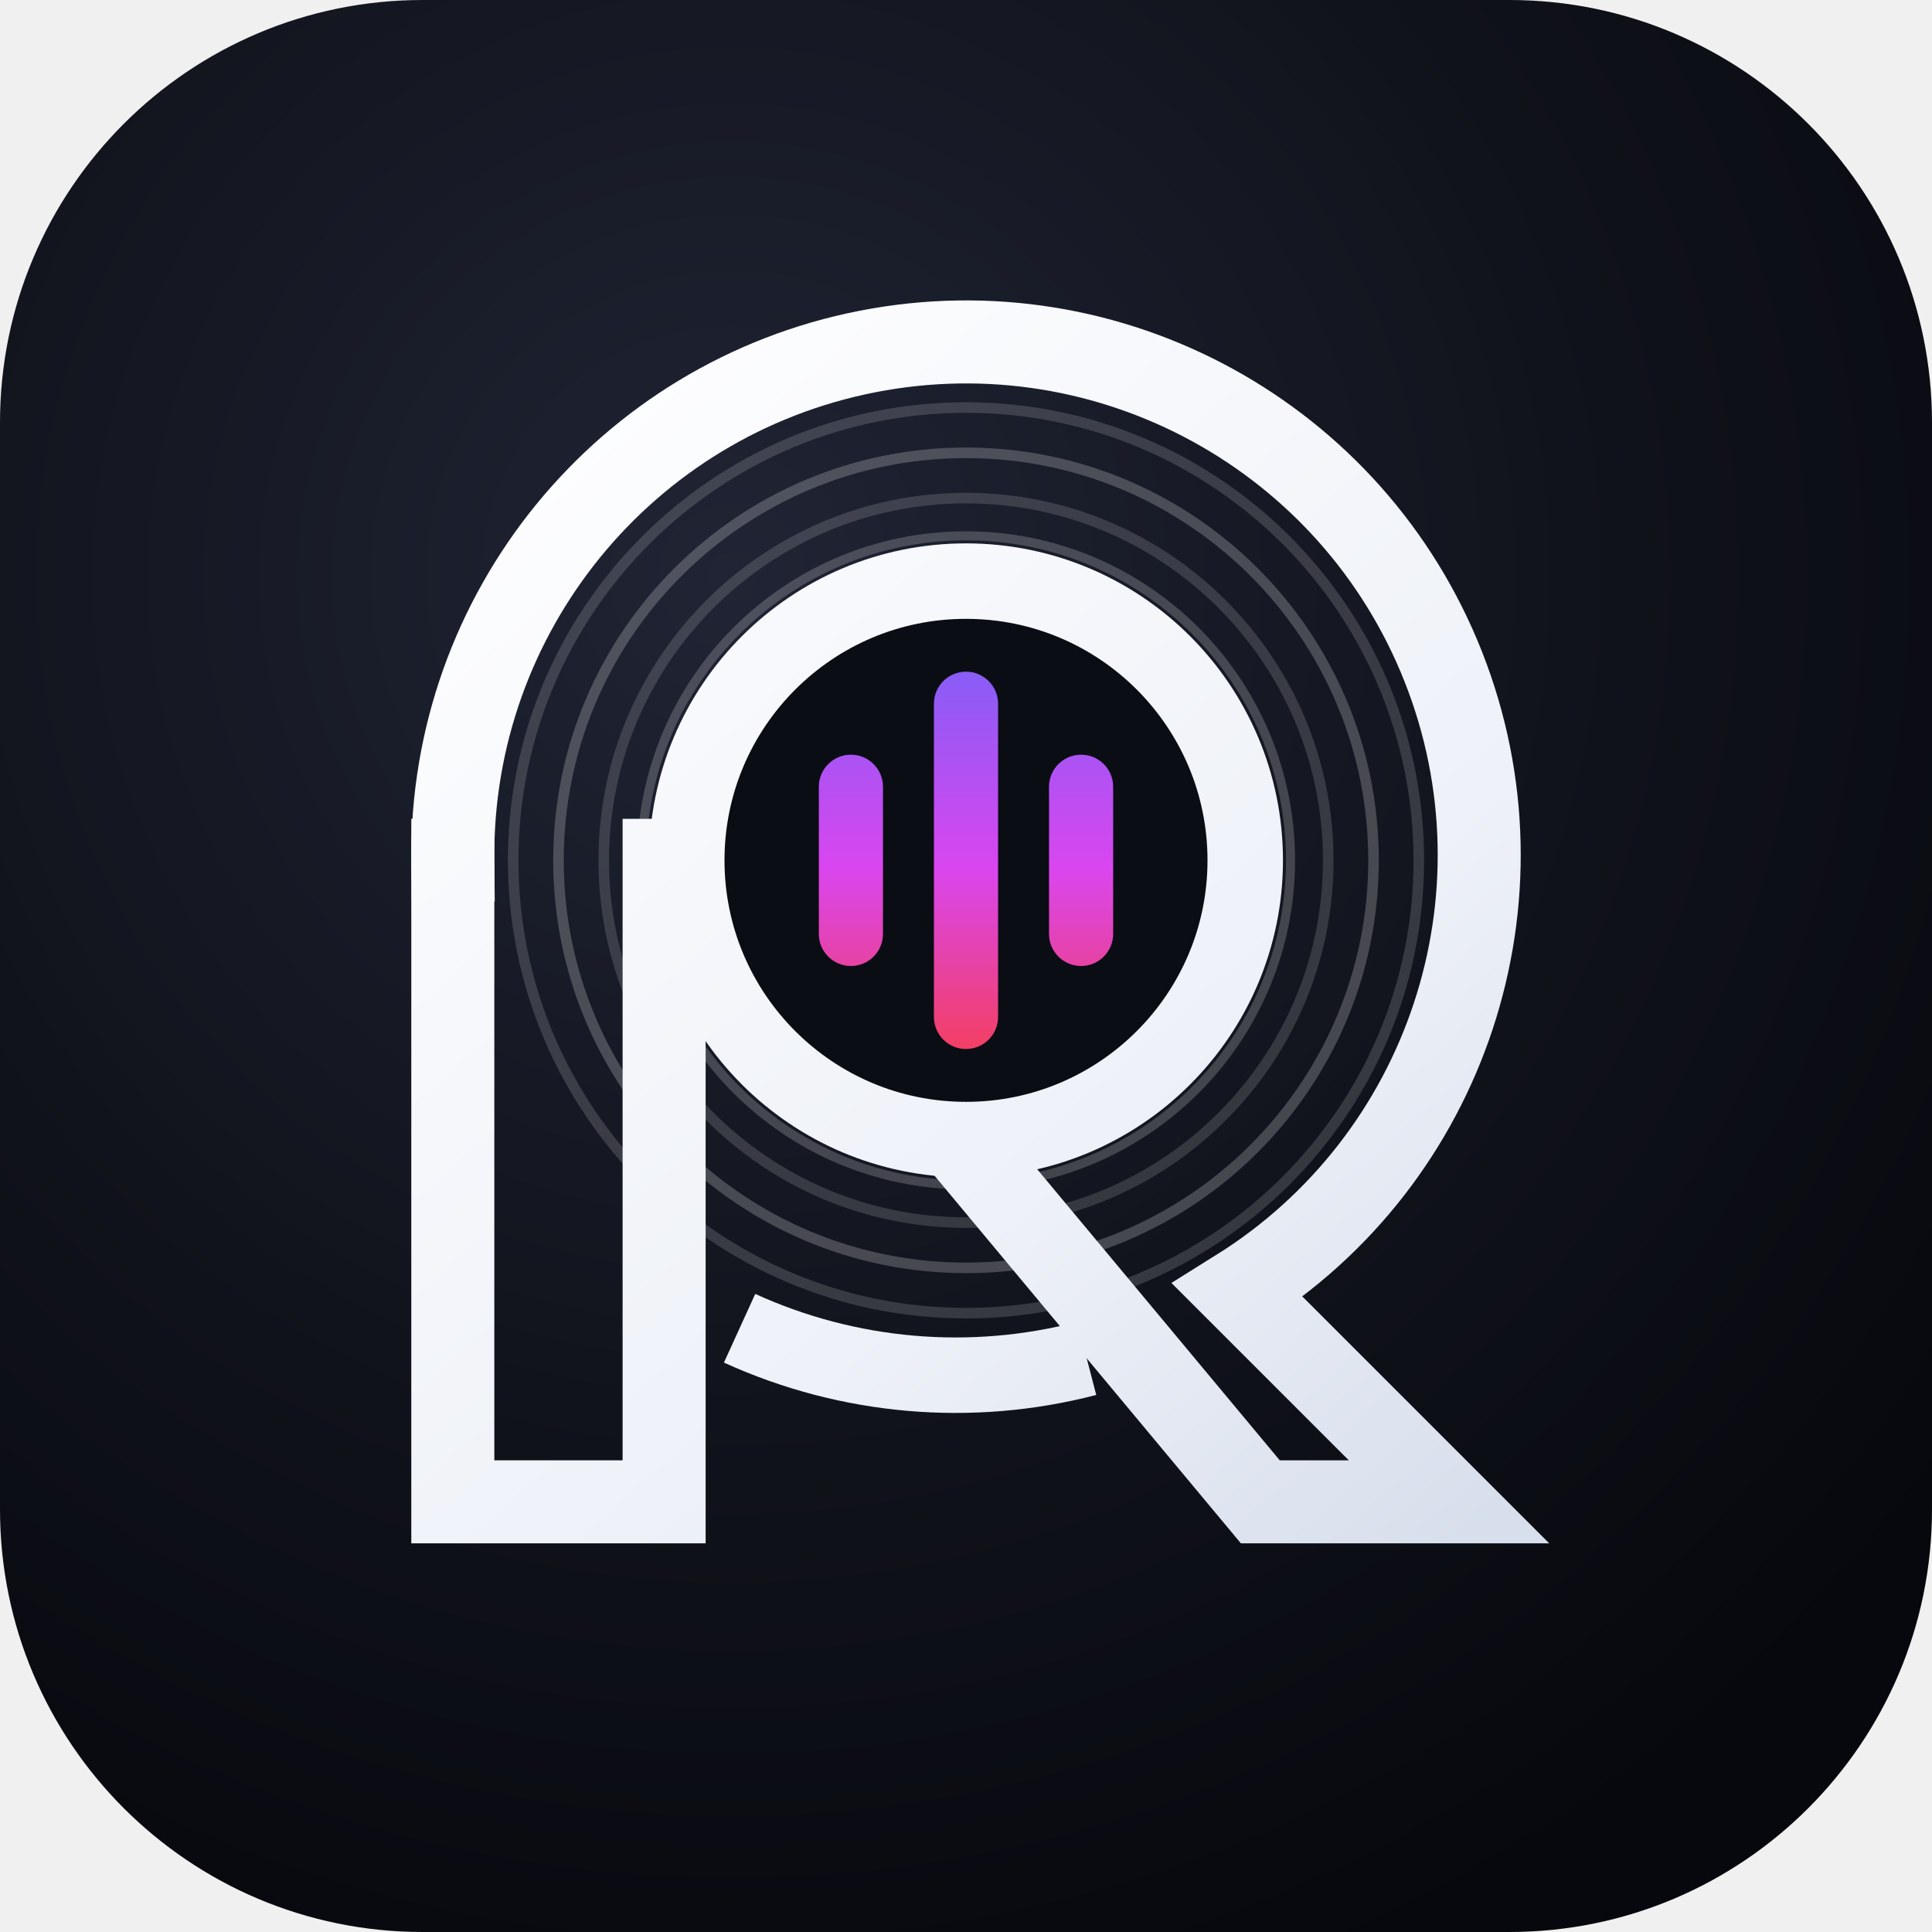
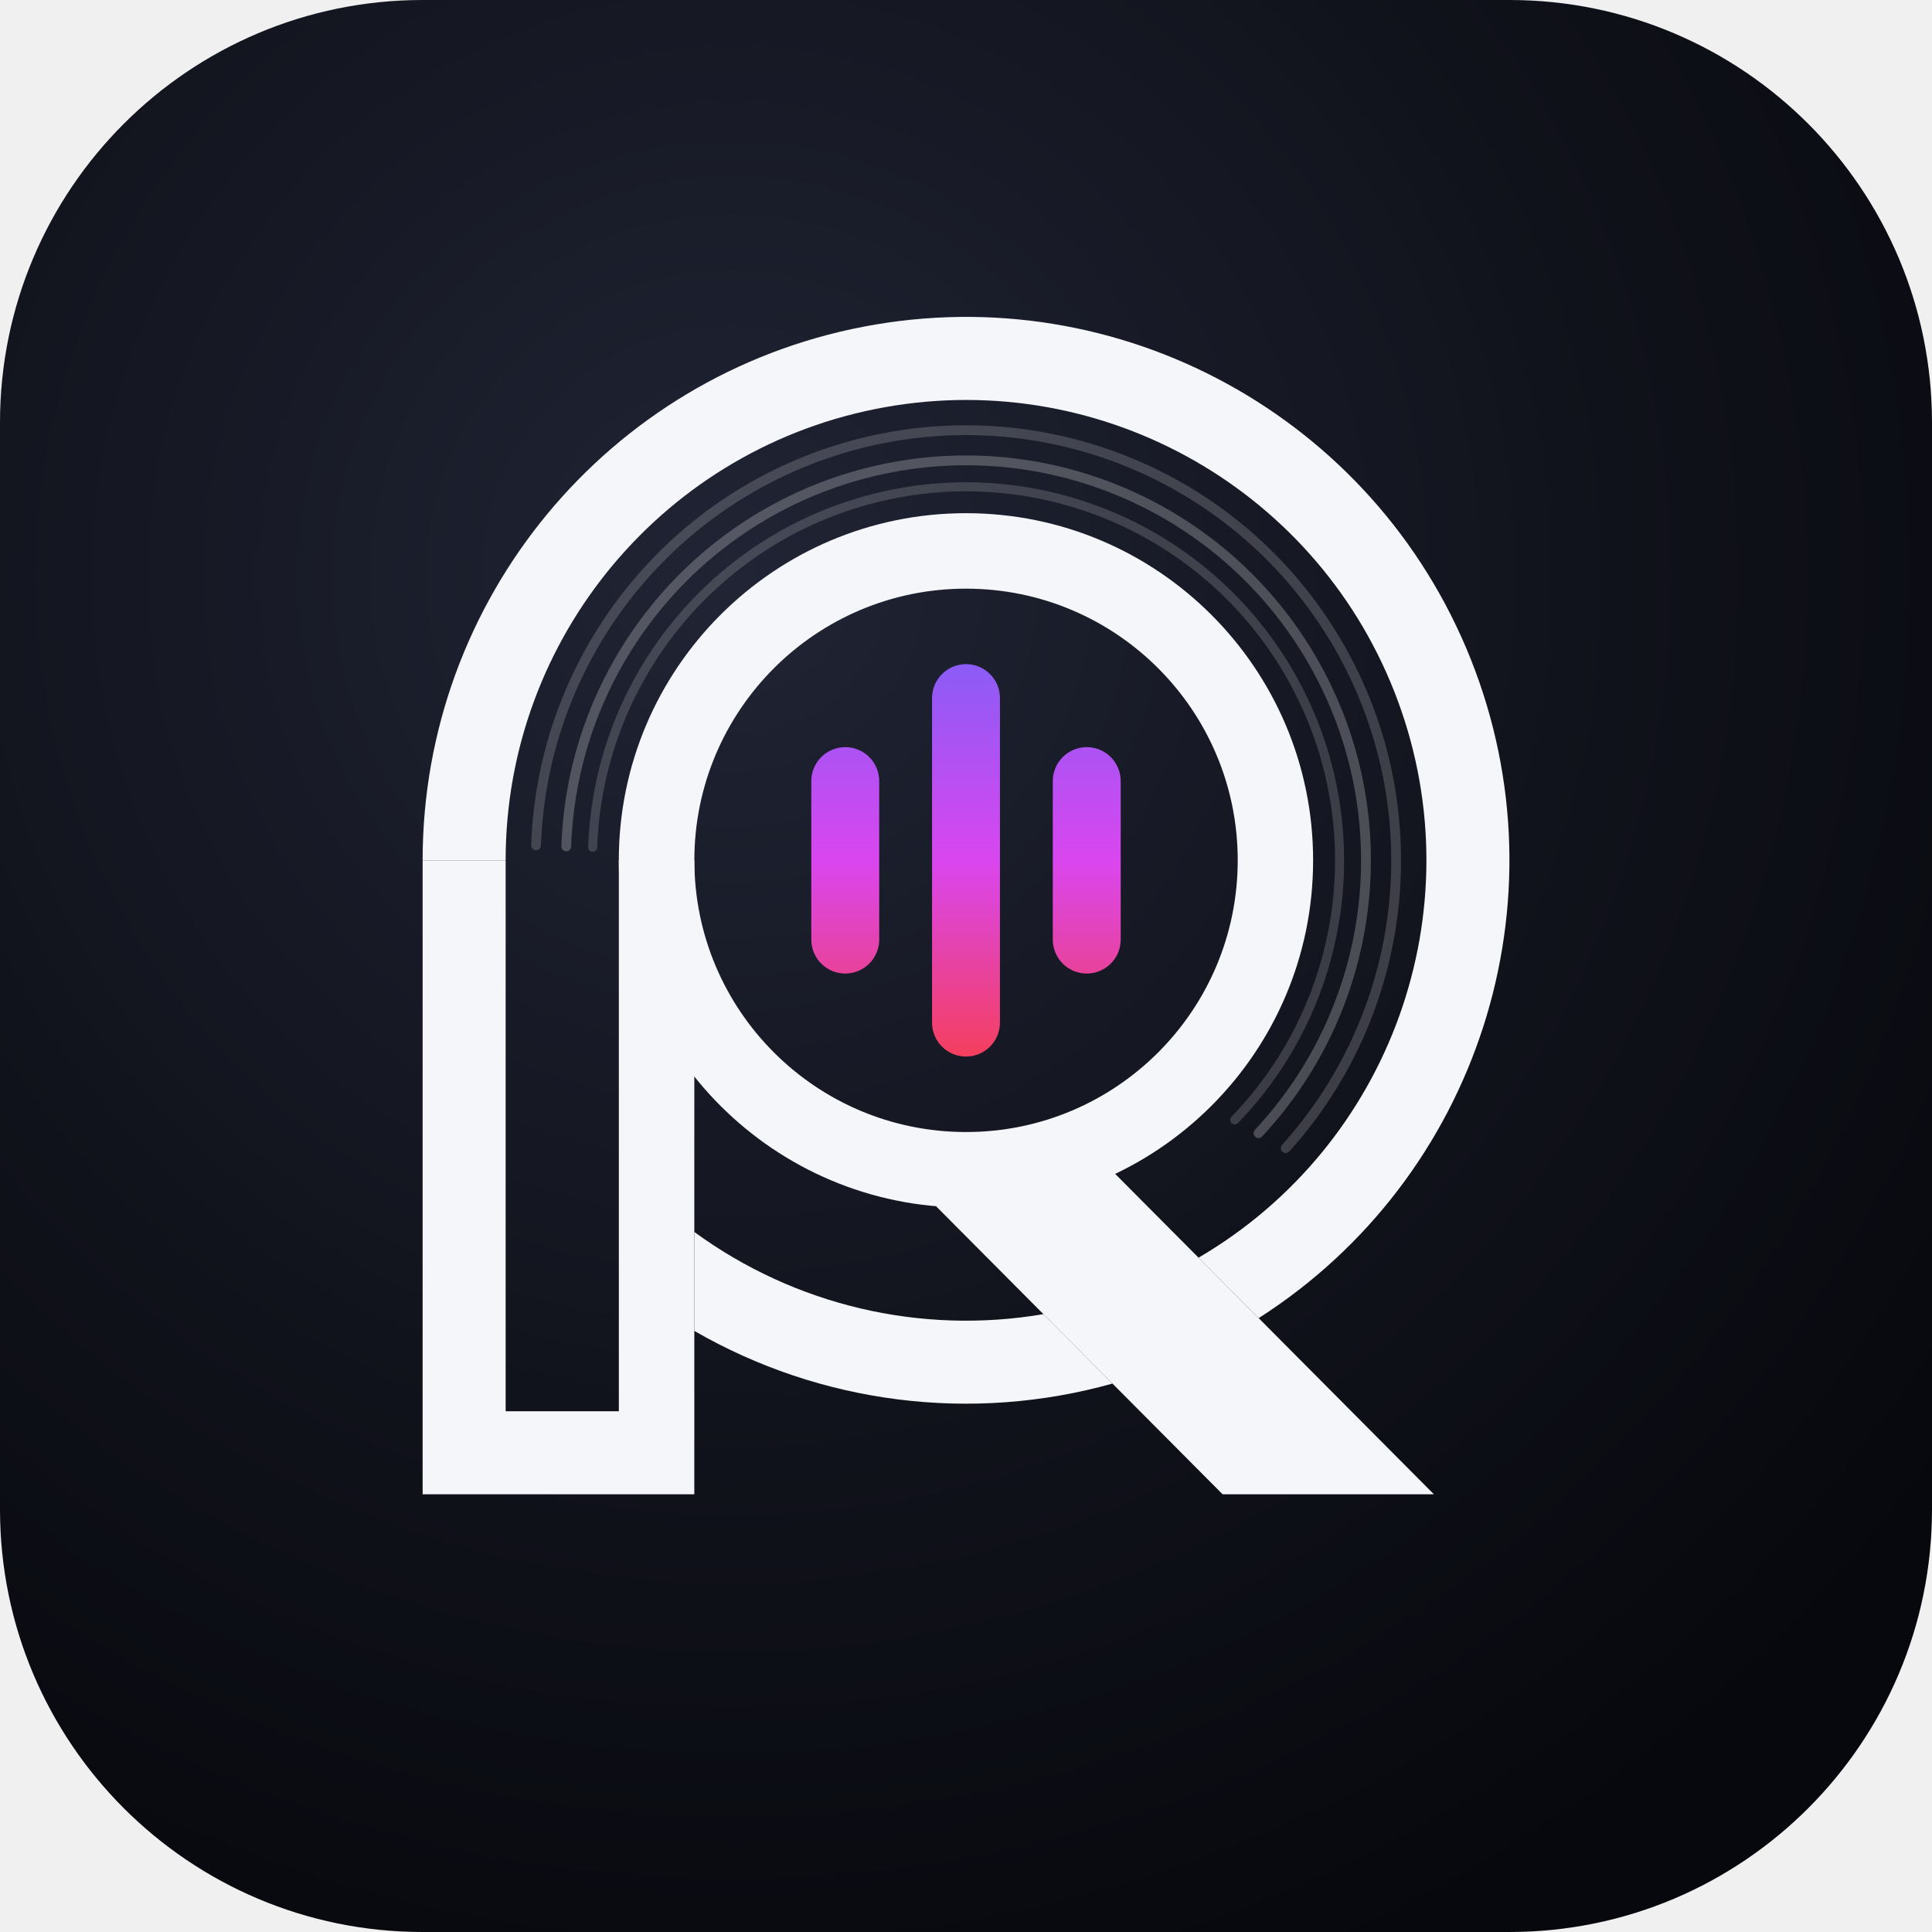
<svg xmlns="http://www.w3.org/2000/svg" viewBox="0 0 256 256">
  <defs>
    <radialGradient id="bg" cx="38%" cy="30%" r="78%">
      <stop offset="0%" stop-color="#202434" />
      <stop offset="55%" stop-color="#11131C" />
      <stop offset="100%" stop-color="#07080D" />
    </radialGradient>
-     <linearGradient id="eqGrad" x1="0" y1="90" x2="0" y2="140" gradientUnits="userSpaceOnUse">
+     <linearGradient id="eqGrad" x1="0" y1="88" x2="0" y2="140" gradientUnits="userSpaceOnUse">
      <stop offset="0%" stop-color="#8B5CF6" />
      <stop offset="50%" stop-color="#D946EF" />
      <stop offset="100%" stop-color="#F43F5E" />
    </linearGradient>
-     <linearGradient id="metal" x1="60" y1="46" x2="196" y2="202" gradientUnits="userSpaceOnUse">
-       <stop offset="0%" stop-color="#FFFFFF" />
-       <stop offset="65%" stop-color="#EEF1F8" />
-       <stop offset="100%" stop-color="#D8DFEC" />
-     </linearGradient>
  </defs>
  <rect width="256" height="256" rx="56" fill="url(#bg)" />
  <g fill="none" stroke="#FFFFFF" stroke-linecap="round">
-     <circle cx="128" cy="114" r="60" stroke-width="1.4" stroke-opacity="0.16" />
-     <circle cx="128" cy="114" r="54" stroke-width="1.4" stroke-opacity="0.22" />
-     <circle cx="128" cy="114" r="48" stroke-width="1.4" stroke-opacity="0.15" />
-     <circle cx="128" cy="114" r="43" stroke-width="1.2" stroke-opacity="0.20" />
+     <path d="M71.03,112.01 A57,57 0 1,1 170.36,152.14" stroke-width="1.3" stroke-opacity="0.18" />
+     <path d="M75.03,112.15 A53,53 0 1,1 166.76,150.15" stroke-width="1.3" stroke-opacity="0.24" />
+     <path d="M78.53,112.27 A49.5,49.5 0 1,1 163.61,148.39" stroke-width="1.2" stroke-opacity="0.17" />
  </g>
-   <path d="M98,176 A69,69 0 0 0 144,180" fill="none" stroke="url(#metal)" stroke-width="10" stroke-linecap="butt" />
-   <path fill="none" stroke="url(#metal)" stroke-width="11" stroke-linecap="square" stroke-linejoin="miter" d="M60,114 A68,68 0 1 1 164,171 L192,199 L167,199 L127,151" />
-   <path fill="none" stroke="url(#metal)" stroke-width="11" stroke-linecap="square" stroke-linejoin="miter" d="M60,114 L60,199 L88,199 L88,114" />
-   <circle cx="128" cy="114" r="37" fill="#0B0D14" stroke="url(#metal)" stroke-width="10" />
-   <rect x="108.5" y="100" width="8.5" height="28" rx="4.25" fill="url(#eqGrad)" />
-   <rect x="123.75" y="89" width="8.5" height="50" rx="4.25" fill="url(#eqGrad)" />
-   <rect x="139" y="100" width="8.5" height="28" rx="4.25" fill="url(#eqGrad)" />
+   <g fill="#F4F6FA" fill-rule="evenodd">
+     <path d="M56,114 A72,72 0 1,1 166.78,174.66 L158.81,166.65 A61,61 0 1,0 67,114 Z" />
+     <path d="M92,176.35 A72,72 0 0,0 147.41,183.33 L138.26,174.13 A61,61 0 0,1 92,163.24 Z" />
+     <path d="M56,114 L67,114 L67,187 L82,187 L82,114 L92,114 L92,198 L56,198 Z" />
+     <path d="M124.03,159.83 L147.76,155.54 L190,198 L162,198 Z" />
+     <path d="M128,68 A46,46 0 1,1 127.99,68 Z M128,78 A36,36 0 1,0 128.01,78 Z" />
+   </g>
+   <g fill="url(#eqGrad)">
+     <path d="M112,99 A4.5,4.5 0 0,1 116.5,103.5 L116.5,124.5 A4.5,4.5 0 0,1 107.5,124.5 L107.5,103.5 A4.5,4.5 0 0,1 112,99 Z" />
+     <path d="M128,88 A4.5,4.5 0 0,1 132.5,92.5 L132.5,135.5 A4.5,4.5 0 0,1 123.5,135.5 L123.5,92.5 A4.5,4.5 0 0,1 128,88 Z" />
+     <path d="M144,99 A4.5,4.5 0 0,1 148.5,103.5 L148.5,124.5 A4.5,4.5 0 0,1 139.5,124.5 L139.5,103.5 A4.5,4.5 0 0,1 144,99 Z" />
+   </g>
</svg>
